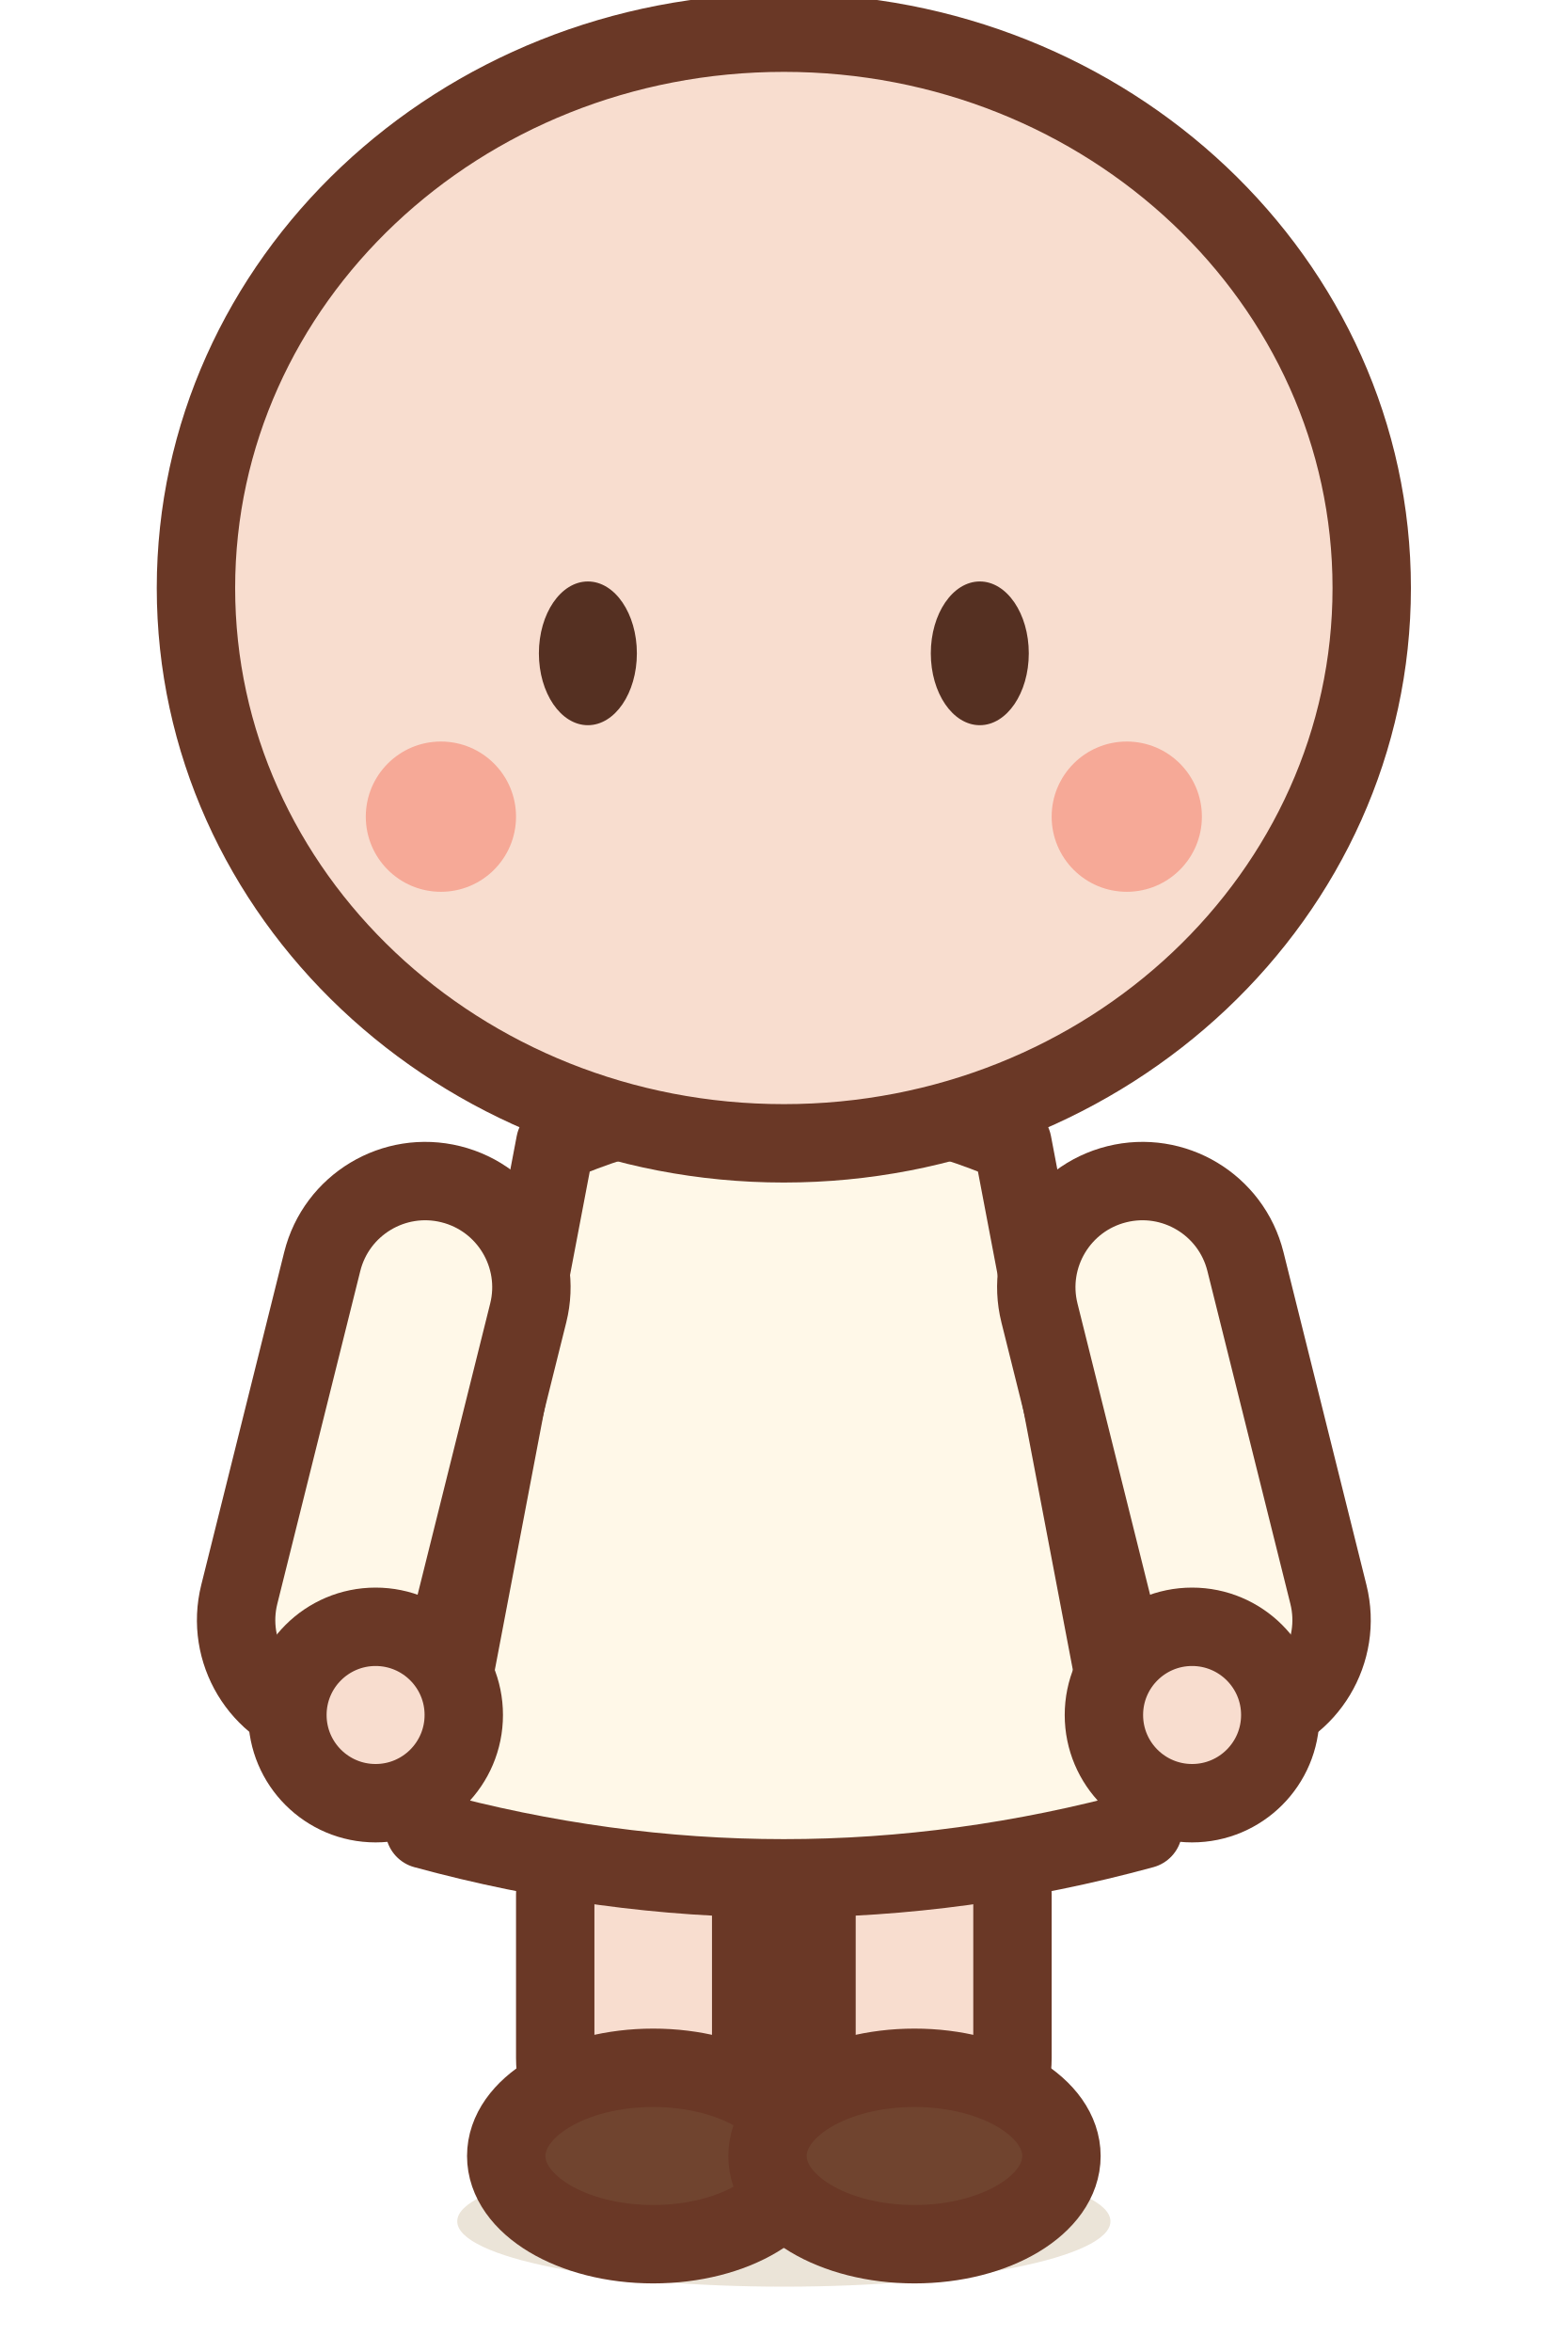
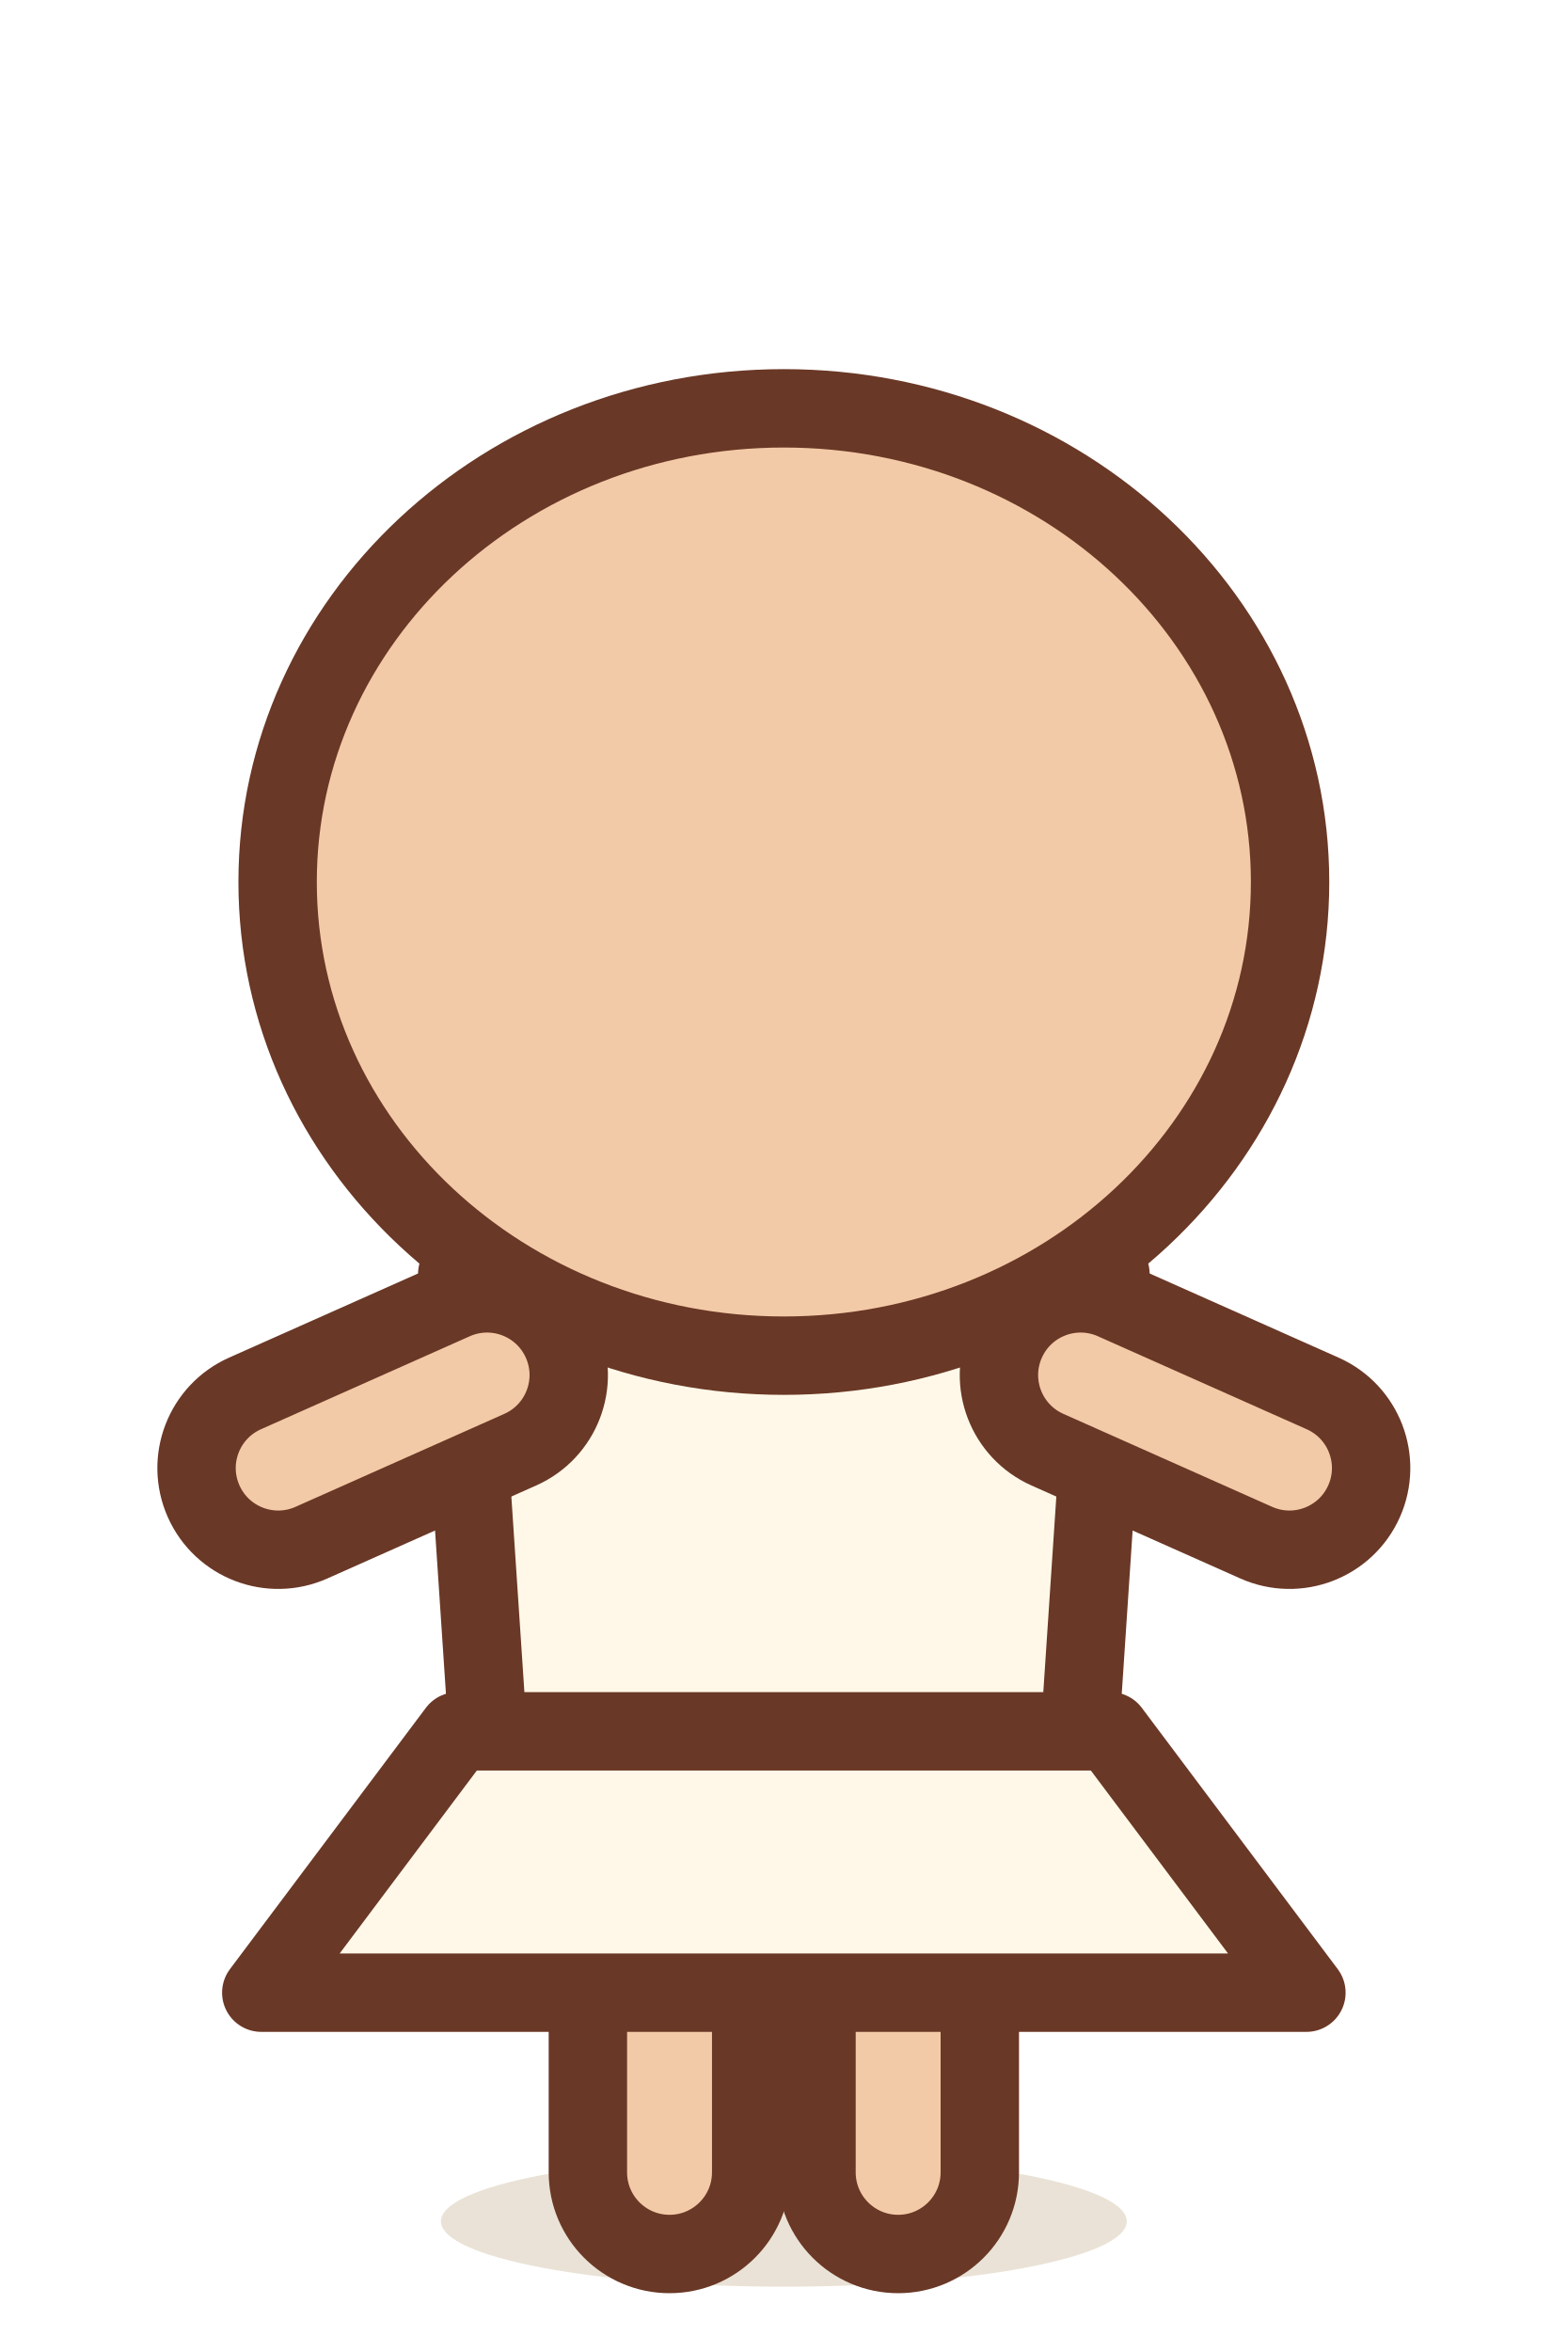
- <svg xmlns="http://www.w3.org/2000/svg" viewBox="0 0 48 72" role="img" aria-label="2頭身 共通素体">
+ <svg xmlns="http://www.w3.org/2000/svg" viewBox="0 0 48 72" role="img" aria-label="chill 2頭身 共通素体">
  <g stroke="#6a3826" stroke-width="2.4" stroke-linecap="round" stroke-linejoin="round">
-     <ellipse cx="24" cy="68" rx="10" ry="2" fill="#cdbb9d" opacity=".4" stroke="none" />
-     <rect x="17" y="55" width="6" height="11" rx="3" fill="#f8ddcf" />
-     <rect x="25" y="55" width="6" height="11" rx="3" fill="#f8ddcf" />
-     <ellipse cx="20" cy="66" rx="4.5" ry="2.7" fill="#70442f" />
-     <ellipse cx="28" cy="66" rx="4.5" ry="2.7" fill="#70442f" />
-     <rect x="21.5" y="31.5" width="5" height="6" rx="2.5" fill="#f8ddcf" />
-     <path d="M17 35Q24 32 31 35L35 56Q24 59 13 56Z" fill="#fff8e8" />
-     <rect x="8.5" y="36" width="6.5" height="17" rx="3.25" fill="#fff8e8" transform="rotate(14 11.75 44.5)" />
-     <rect x="33" y="36" width="6.5" height="17" rx="3.25" fill="#fff8e8" transform="rotate(-14 36.25 44.5)" />
-     <circle cx="11.5" cy="52.5" r="2.7" fill="#f8ddcf" />
-     <circle cx="36.5" cy="52.5" r="2.7" fill="#f8ddcf" />
-     <ellipse cx="24" cy="18" rx="18" ry="17" fill="#f8ddcf" />
-     <ellipse cx="18" cy="20" rx="1.5" ry="2.2" fill="#553022" stroke="none" />
-     <ellipse cx="30" cy="20" rx="1.5" ry="2.2" fill="#553022" stroke="none" />
-     <circle cx="13.5" cy="25" r="2.3" fill="#f6a391" stroke="none" opacity=".9" />
-     <circle cx="34.5" cy="25" r="2.3" fill="#f6a391" stroke="none" opacity=".9" />
+     <ellipse cx="24" cy="68" rx="10.5" ry="2" fill="#cdbb9d" opacity=".42" stroke="none" />
+     <rect x="18" y="59" width="5" height="10" rx="2.5" fill="#f3caa7" />
+     <rect x="25" y="59" width="5" height="10" rx="2.5" fill="#f3caa7" />
+     <rect x="22" y="35" width="4" height="5" rx="2" fill="#f3caa7" />
+     <path d="M14 39Q24 36.5 34 39L33 54H15Z" fill="#fff8e8" />
+     <rect x="5.5" y="40" width="12" height="5" rx="2.5" fill="#f3caa7" transform="rotate(-24 14 42.5)" />
+     <rect x="30.5" y="40" width="12" height="5" rx="2.5" fill="#f3caa7" transform="rotate(24 34 42.5)" />
+     <ellipse cx="24" cy="27" rx="15.5" ry="14.5" fill="#f3caa7" />
+     <path d="M14 53H34L40 61H8Z" fill="#fff8e8" />
  </g>
</svg>
